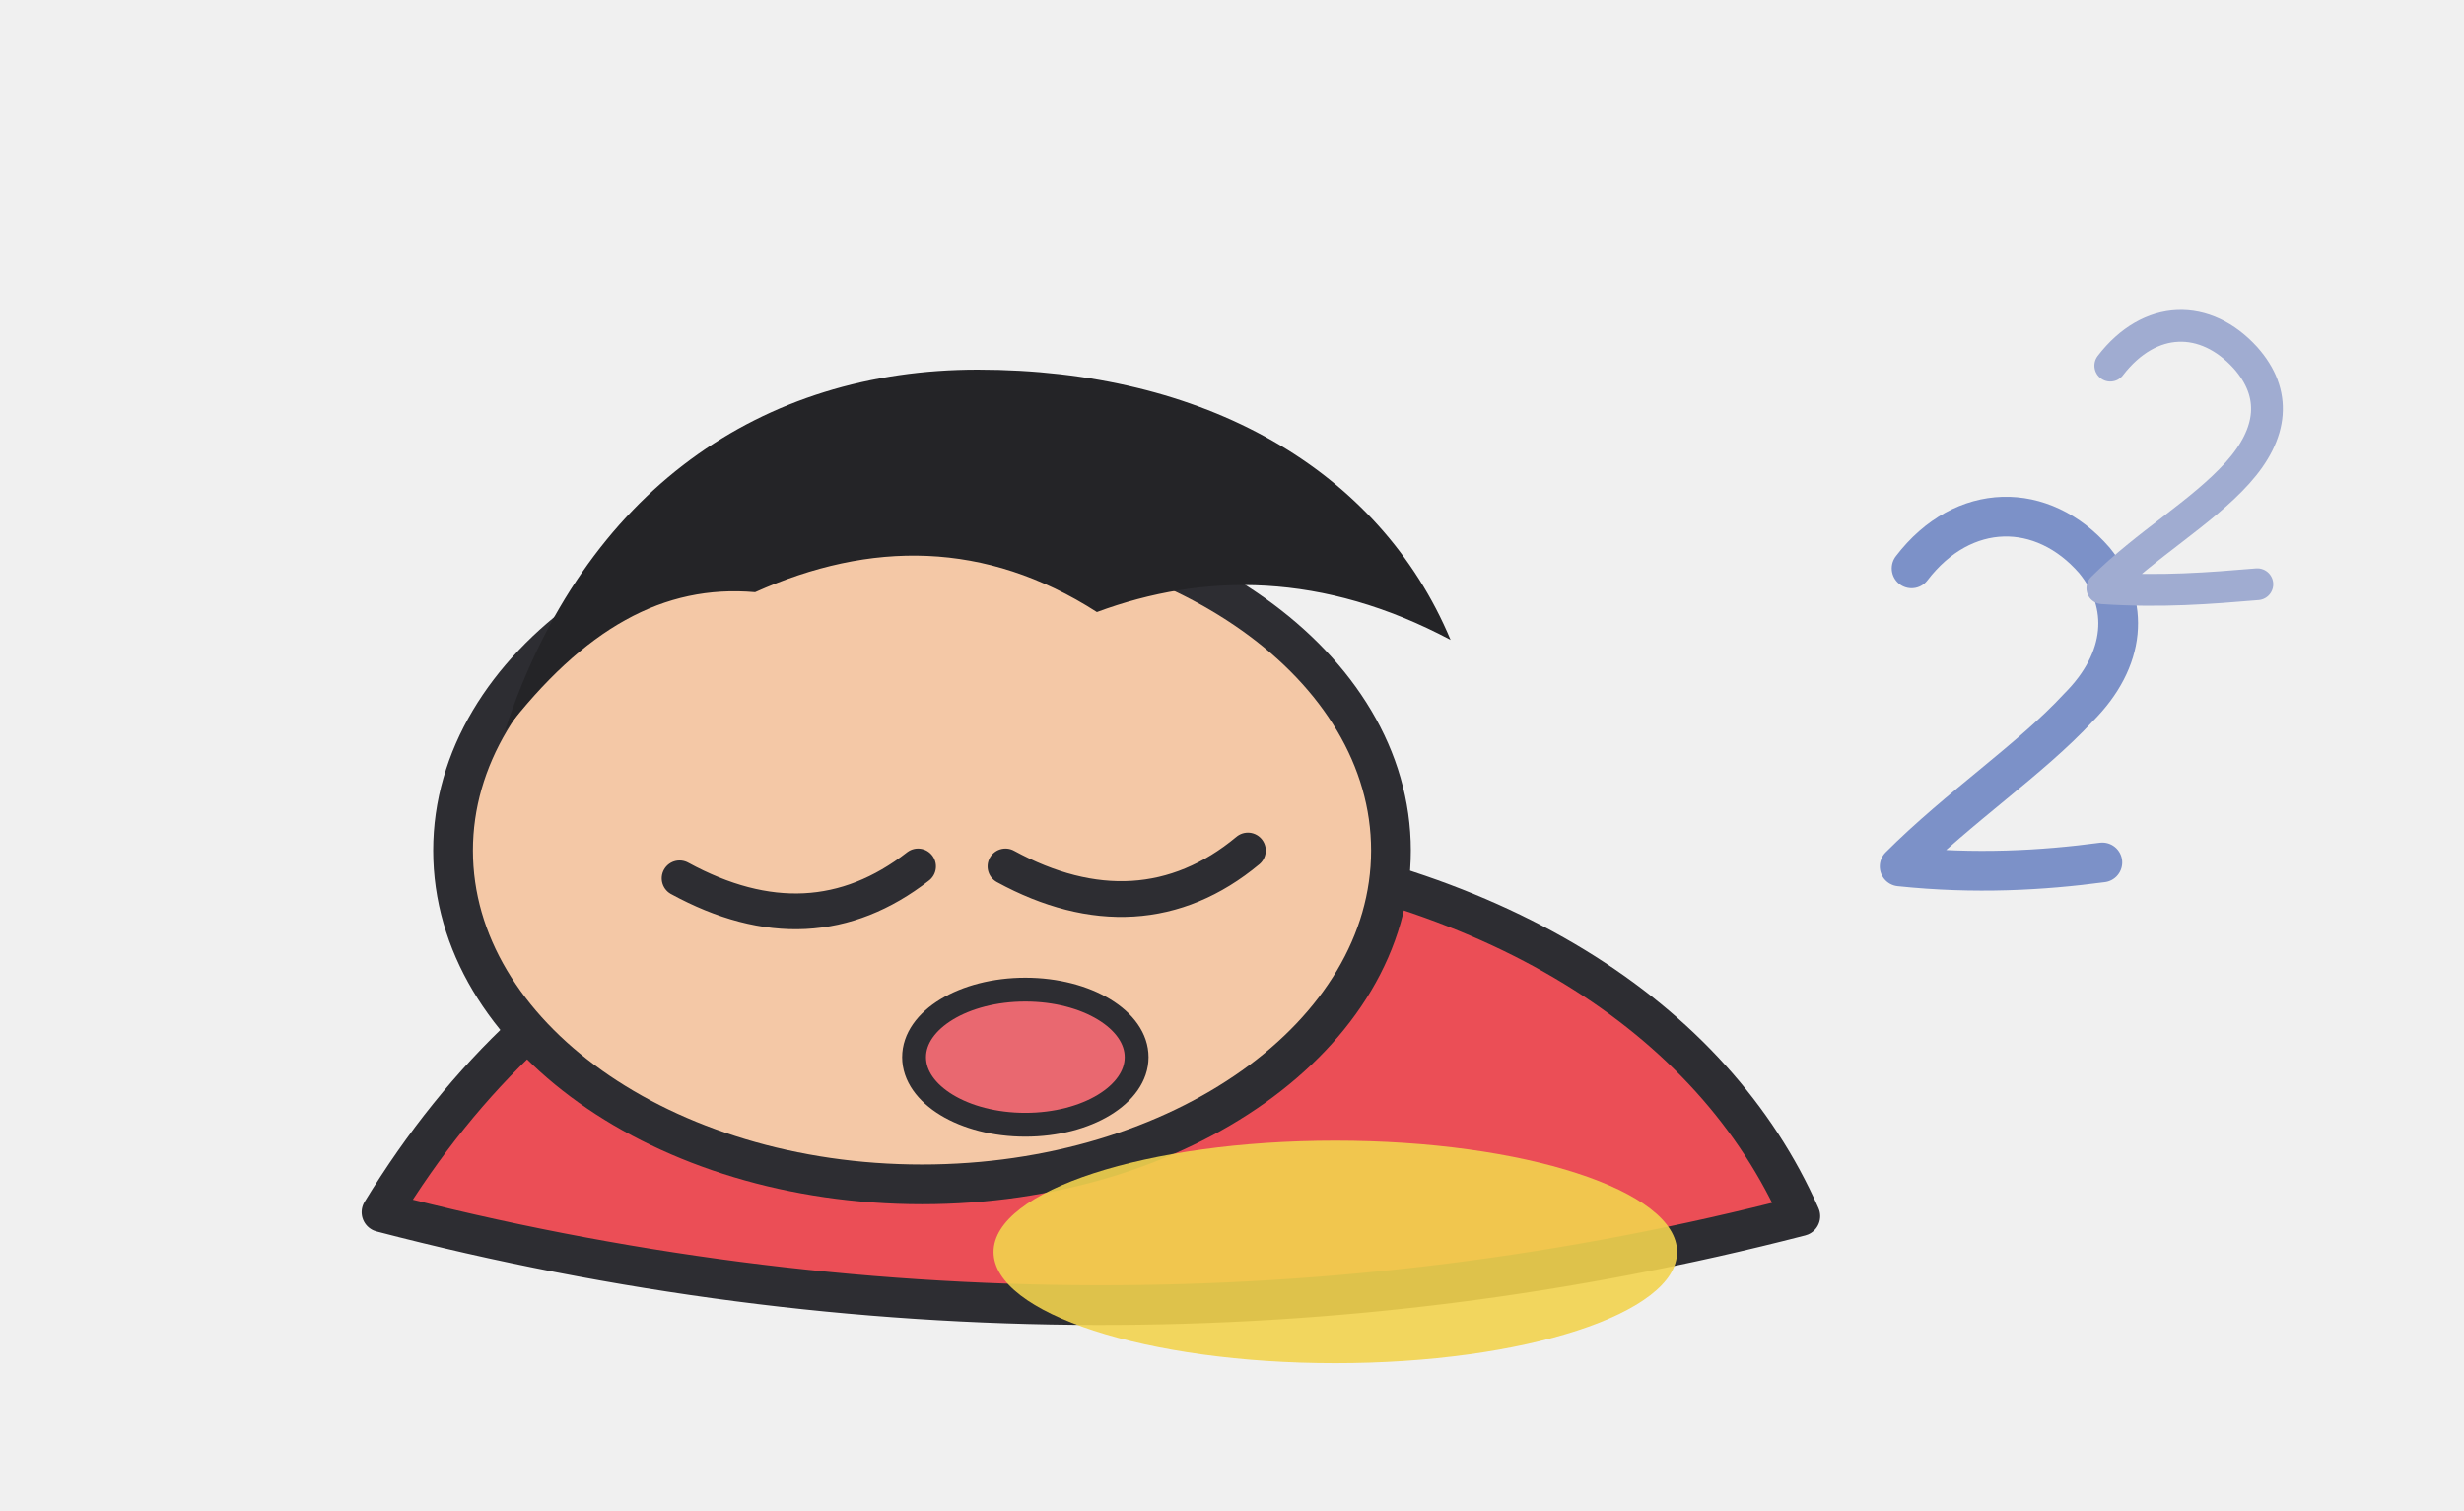
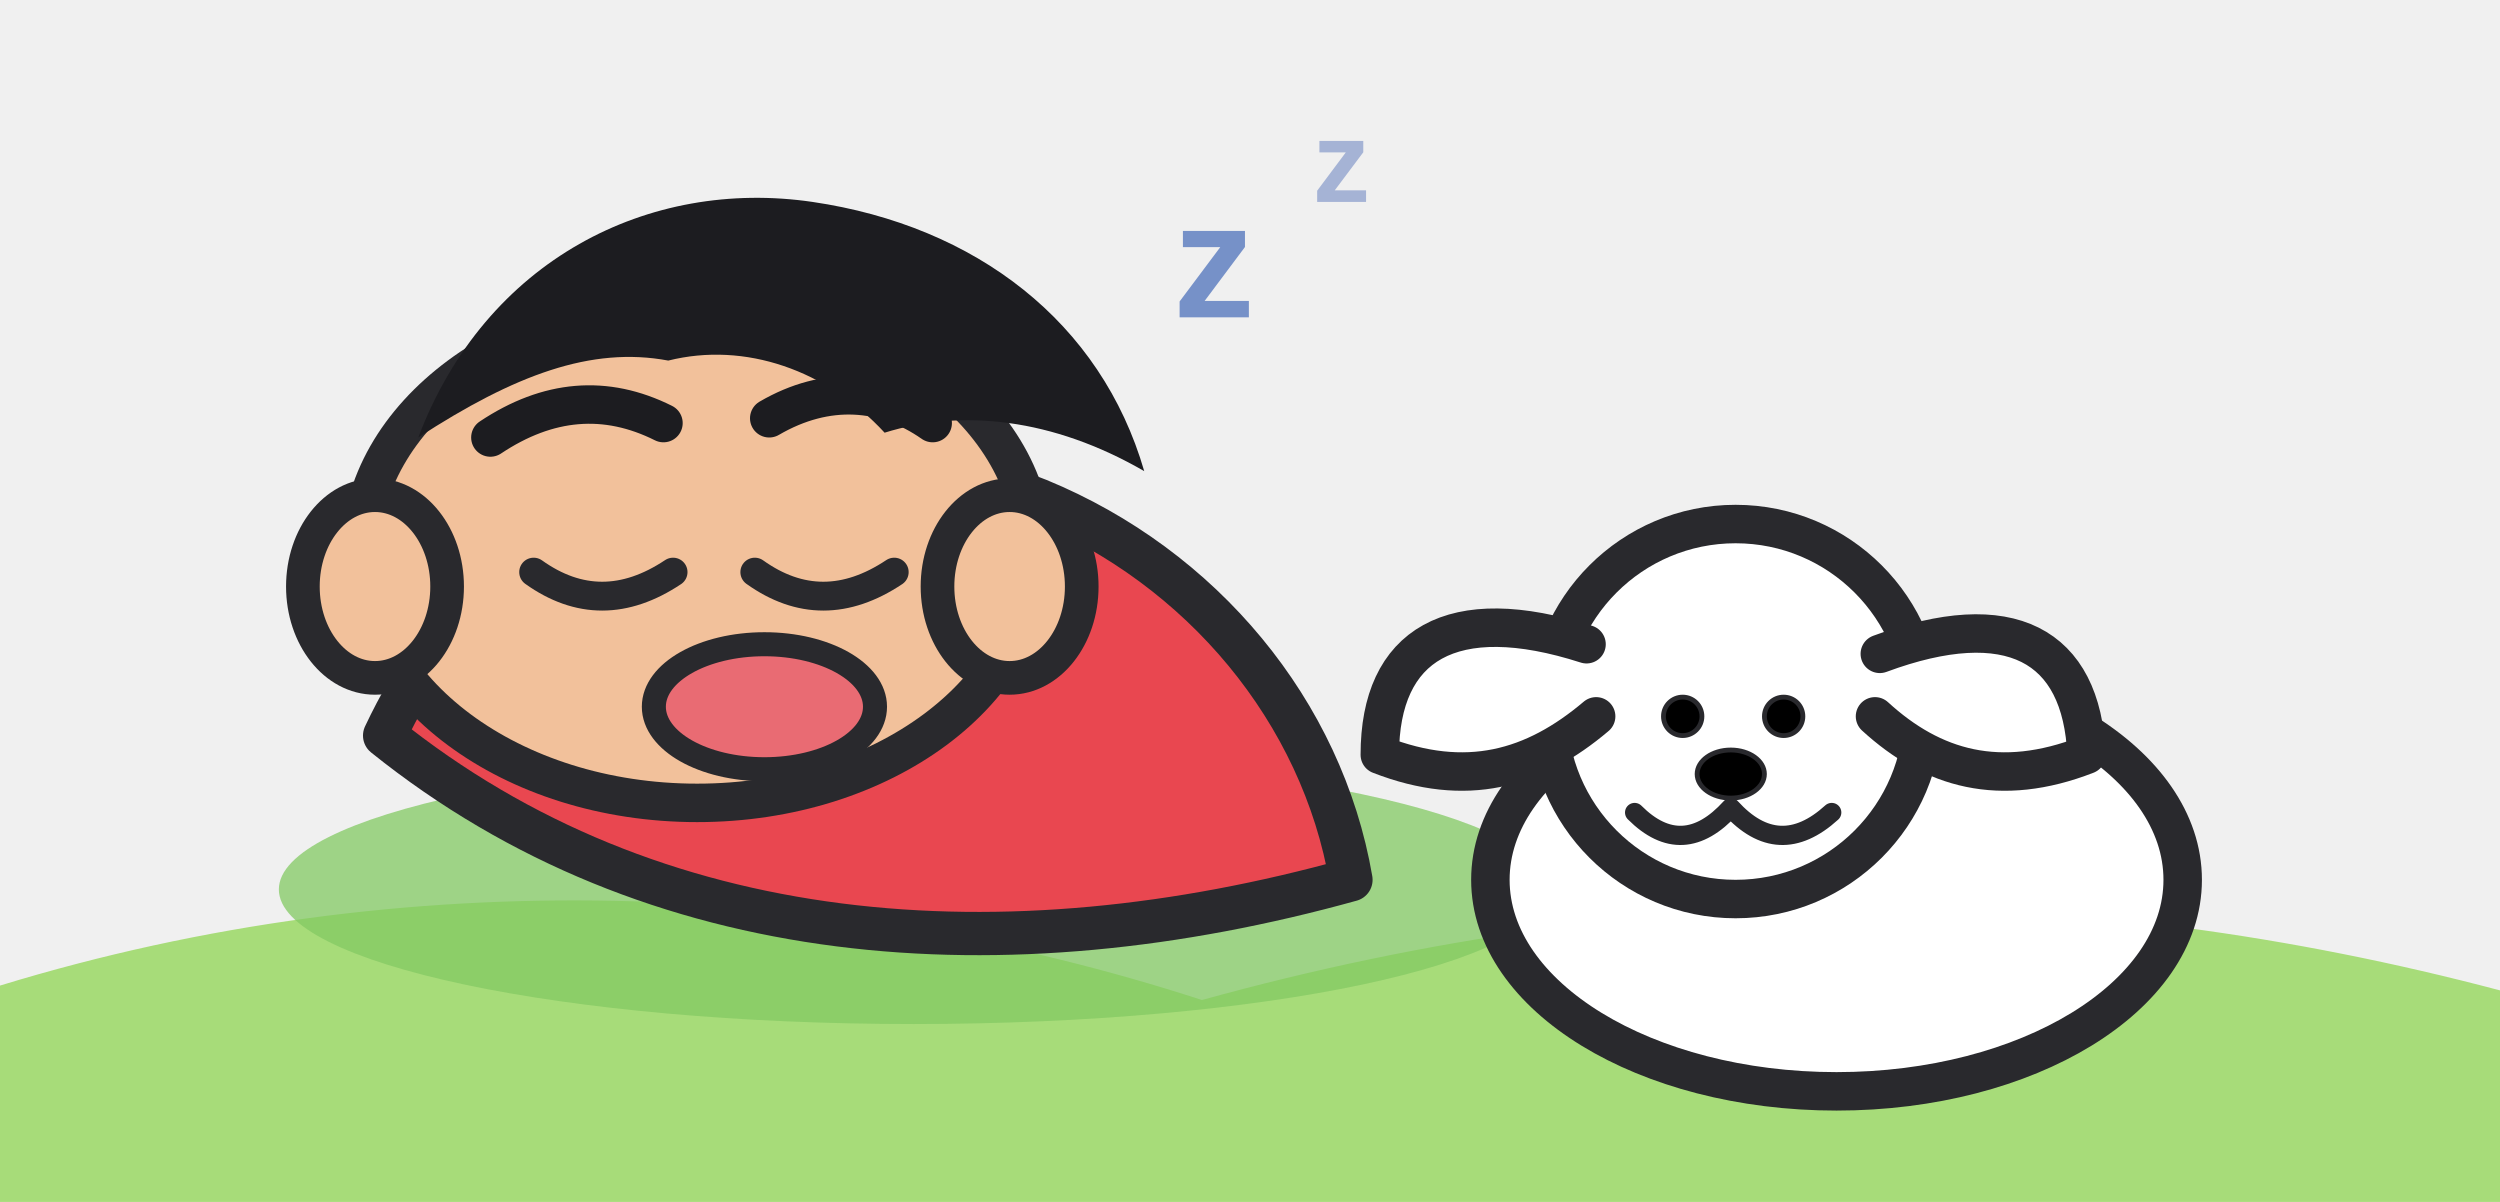
- <svg xmlns="http://www.w3.org/2000/svg" width="620" height="380" viewBox="0 0 620 380">
-   <g stroke="#2d2d32" stroke-linecap="round" stroke-linejoin="round">
-     <path d="M96 305c42-69 110-103 199-93 81 8 136 44 158 94-116 30-238 30-357-1z" fill="#eb4e56" stroke-width="10" />
-     <ellipse cx="232" cy="214" rx="118" ry="84" fill="#f4c8a6" stroke-width="10" />
-     <path d="M127 184c20-61 65-91 119-91 57 0 101 25 119 68-32-17-62-17-89-7-28-18-57-18-86-5-23-2-43 9-63 35z" fill="#242427" stroke="none" />
-     <path d="M171 221c22 12 42 11 60-3M253 218c22 12 43 11 61-4" fill="none" stroke-width="9" />
-     <ellipse cx="258" cy="266" rx="28" ry="17" fill="#e96870" stroke-width="6" />
-     <ellipse cx="336" cy="315" rx="86" ry="28" fill="#f2d34e" stroke="none" opacity=".9" />
-     <path d="M481 143c13-17 33-17 46-2 9 11 8 25-4 37-12 13-30 25-45 40 19 2 36 1 51-1" fill="none" stroke="#7c91c8" stroke-width="10" />
-     <path d="M531 92c10-13 24-13 34-2 8 9 7 19-2 29-9 10-23 18-34 29 15 1 27 0 39-1" fill="none" stroke="#a0acd1" stroke-width="8" />
+ <svg xmlns="http://www.w3.org/2000/svg" width="520" height="250" viewBox="0 0 520 250">
+   <g stroke="#29292d" stroke-linecap="round" stroke-linejoin="round">
+     <path d="M0 205c85-26 173-22 250 3 94-26 183-25 270-2v44H0z" fill="#a7dc79" stroke="none" />
+     <ellipse cx="190" cy="185" rx="132" ry="28" fill="#83c963" stroke="none" opacity=".75" />
+     <path d="M80 153c24-51 78-72 136-49 34 14 59 44 65 79-72 20-145 15-201-30z" fill="#e94750" stroke-width="9" />
+     <ellipse cx="145" cy="115" rx="70" ry="52" fill="#f2c19b" stroke-width="8" />
+     <ellipse cx="78" cy="122" rx="15" ry="19" fill="#f2c19b" stroke-width="7" />
+     <ellipse cx="210" cy="122" rx="15" ry="19" fill="#f2c19b" stroke-width="7" />
+     <path d="M87 91c14-37 48-54 82-49 34 5 60 25 69 56-19-11-38-13-54-8-12-13-29-19-45-15-16-3-32 3-52 16z" fill="#1c1c20" stroke="none" />
+     <path d="M102 91c12-8 24-9 36-3M160 87c12-7 24-6 34 1" fill="none" stroke="#1c1c20" stroke-width="8" />
+     <path d="M111 119q14 10 29 0M157 119q14 10 29 0" fill="none" stroke-width="6" />
+     <ellipse cx="159" cy="147" rx="23" ry="13" fill="#e96b73" stroke-width="5" />
+     <g transform="translate(282 91)">
+       <ellipse cx="100" cy="92" rx="72" ry="44" fill="#fff" stroke-width="8" />
+       <circle cx="79" cy="57" r="39" fill="#fff" stroke-width="8" />
+       <path d="M48 43c-28-9-43 0-43 23 18 7 32 3 45-8M109 45c27-10 42-2 43 21-18 7-32 3-44-8" fill="#fff" stroke-width="8" />
+       <circle cx="68" cy="58" r="4" />
+       <circle cx="89" cy="58" r="4" />
+       <ellipse cx="78" cy="70" rx="7" ry="5" />
+       <path d="M78 77q-10 11-20 1M78 77q10 11 21 1" fill="none" stroke-width="4" />
+     </g>
+     <text x="244" y="66" font-family="Arial,sans-serif" font-size="34" font-weight="700" fill="#7691c8" stroke="none">z</text>
+     <text x="273" y="42" font-family="Arial,sans-serif" font-size="24" font-weight="700" fill="#a5b3d5" stroke="none">z</text>
  </g>
</svg>
